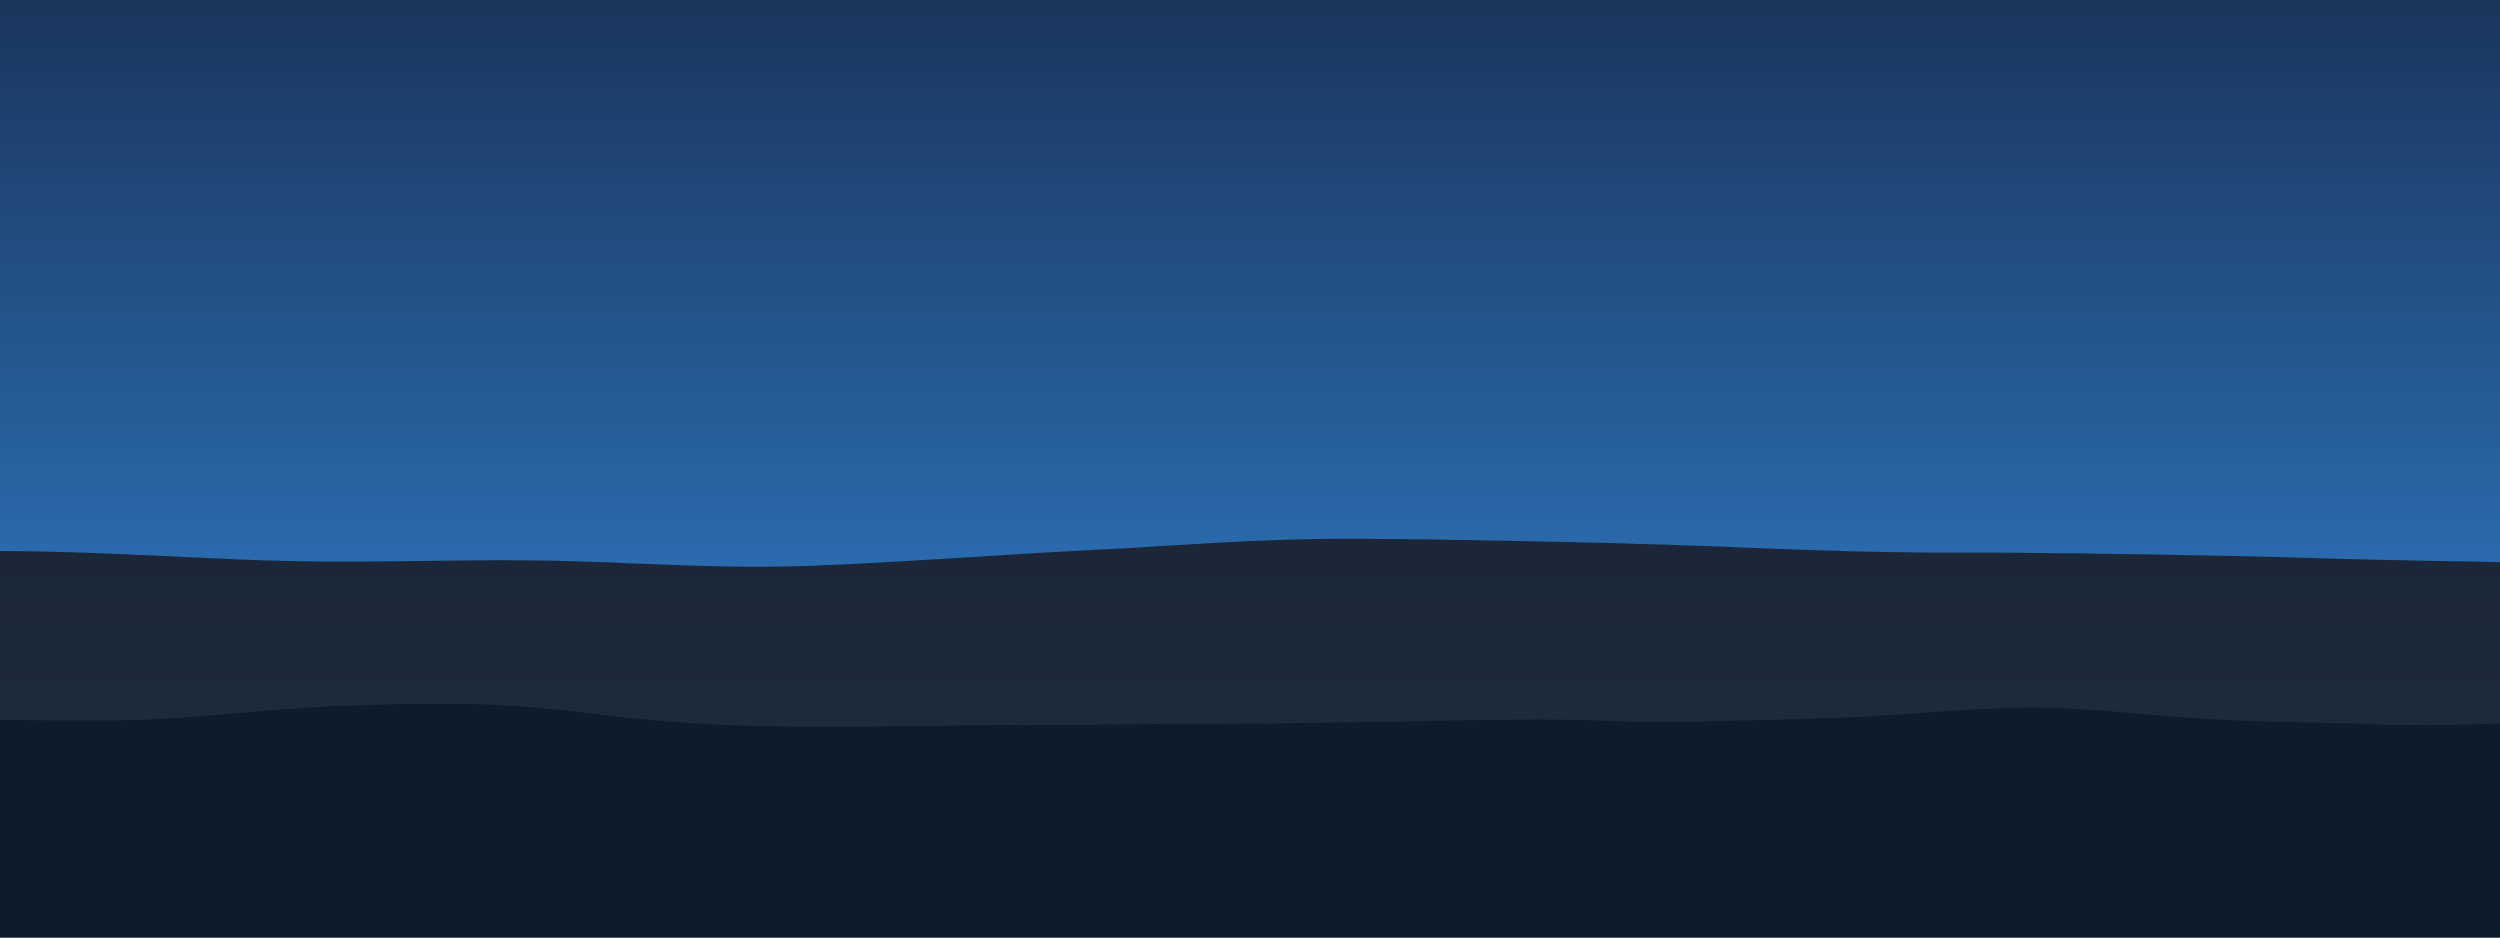
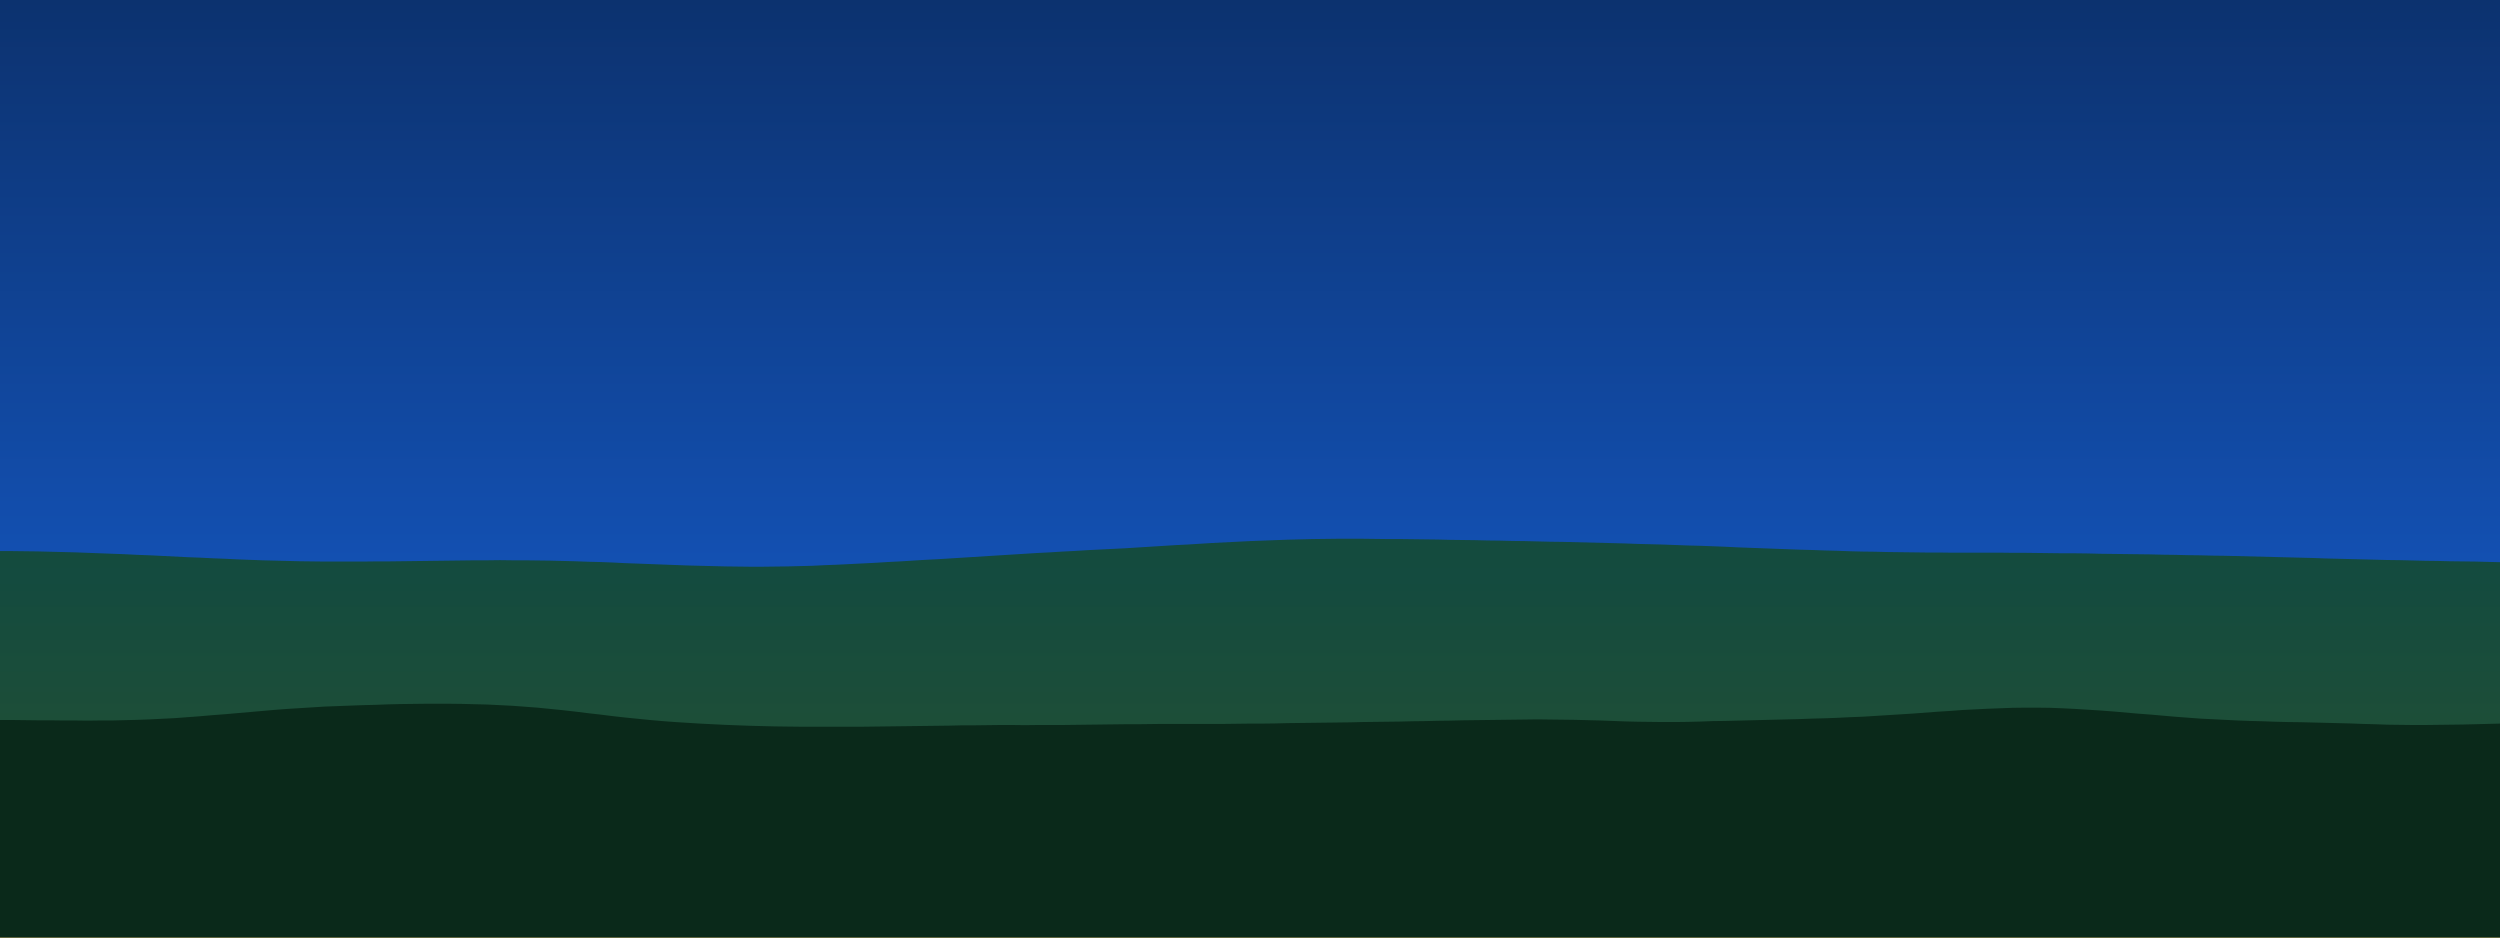
<svg xmlns="http://www.w3.org/2000/svg" viewBox="0 0 1600 600" preserveAspectRatio="xMidYMax slice">
  <defs>
    <linearGradient id="sky" x1="0" y1="0" x2="0" y2="1">
-       <stop offset="0" style="stop-color:#1A365D" />
-       <stop offset=".62" style="stop-color:#2B6CB0" />
-       <stop offset="1" style="stop-color:#63B3ED" />
+       <stop offset="0" style="stop-color:#0C326F" />
+       <stop offset=".62" style="stop-color:#1351B4" />
+       <stop offset="1" style="stop-color:#F59E0B" />
    </linearGradient>
  </defs>
  <rect width="1600" height="600" fill="url(#sky)" />
-   <path d="M0 600L0 352.7L8 352.7L16 352.8L24 352.9L32 353.1L40 353.3L48 353.5L56 353.8L64 354.1L72 354.4L80 354.7L88 355.1L96 355.4L104 355.8L112 356.2L120 356.6L128 356.9L136 357.3L144 357.6L152 358.0L160 358.3L168 358.6L176 358.8L184 359.0L192 359.2L200 359.3L208 359.4L216 359.4L224 359.4L232 359.4L240 359.3L248 359.3L256 359.2L264 359.1L272 359.0L280 358.9L288 358.8L296 358.7L304 358.6L312 358.6L320 358.5L328 358.6L336 358.6L344 358.7L352 358.8L360 359.0L368 359.2L376 359.5L384 359.7L392 360.0L400 360.4L408 360.7L416 361.0L424 361.3L432 361.6L440 361.9L448 362.1L456 362.3L464 362.5L472 362.6L480 362.7L488 362.7L496 362.6L504 362.5L512 362.3L520 362.1L528 361.7L536 361.4L544 361.0L552 360.6L560 360.2L568 359.7L576 359.3L584 358.8L592 358.3L600 357.9L608 357.4L616 356.9L624 356.4L632 355.9L640 355.4L648 354.9L656 354.4L664 353.9L672 353.5L680 353.0L688 352.6L696 352.1L704 351.7L712 351.3L720 350.9L728 350.4L736 349.9L744 349.4L752 348.9L760 348.5L768 348.0L776 347.5L784 347.1L792 346.7L800 346.3L808 346.0L816 345.7L824 345.4L832 345.2L840 345.0L848 344.9L856 344.8L864 344.8L872 344.8L880 344.9L888 345.0L896 345.0L904 345.1L912 345.2L920 345.3L928 345.5L936 345.6L944 345.7L952 345.9L960 346.0L968 346.2L976 346.3L984 346.5L992 346.7L1000 346.8L1008 347.0L1016 347.2L1024 347.4L1032 347.6L1040 347.8L1048 348.1L1056 348.3L1064 348.5L1072 348.8L1080 349.1L1088 349.3L1096 349.6L1104 349.9L1112 350.3L1120 350.6L1128 350.9L1136 351.2L1144 351.5L1152 351.8L1160 352.0L1168 352.3L1176 352.5L1184 352.8L1192 353.0L1200 353.1L1208 353.3L1216 353.4L1224 353.5L1232 353.6L1240 353.6L1248 353.7L1256 353.7L1264 353.7L1272 353.7L1280 353.7L1288 353.8L1296 353.8L1304 353.9L1312 354.0L1320 354.1L1328 354.1L1336 354.2L1344 354.4L1352 354.5L1360 354.6L1368 354.7L1376 354.8L1384 355.0L1392 355.1L1400 355.3L1408 355.4L1416 355.6L1424 355.7L1432 355.9L1440 356.1L1448 356.3L1456 356.5L1464 356.7L1472 356.9L1480 357.1L1488 357.4L1496 357.6L1504 357.8L1512 358.0L1520 358.2L1528 358.4L1536 358.5L1544 358.7L1552 358.9L1560 359.0L1568 359.2L1576 359.3L1584 359.4L1592 359.6L1600 359.8L1600 600Z" fill="#1A202C" opacity=".9" />
-   <path d="M0 600L0 460.8L8 460.8L16 460.9L24 461.0L32 461.0L40 461.1L48 461.1L56 461.2L64 461.1L72 461.1L80 460.9L88 460.7L96 460.4L104 460.0L112 459.6L120 459.0L128 458.4L136 457.7L144 457.1L152 456.4L160 455.7L168 455.0L176 454.3L184 453.7L192 453.2L200 452.7L208 452.2L216 451.9L224 451.6L232 451.3L240 451.1L248 450.8L256 450.6L264 450.5L272 450.4L280 450.4L288 450.4L296 450.5L304 450.7L312 450.9L320 451.3L328 451.7L336 452.3L344 452.9L352 453.7L360 454.5L368 455.4L376 456.4L384 457.3L392 458.3L400 459.2L408 460.0L416 460.8L424 461.5L432 462.1L440 462.6L448 463.1L456 463.5L464 463.9L472 464.2L480 464.5L488 464.7L496 464.9L504 465.0L512 465.1L520 465.1L528 465.1L536 465.1L544 465.1L552 465.1L560 465.0L568 464.9L576 464.8L584 464.7L592 464.6L600 464.5L608 464.4L616 464.2L624 464.2L632 464.1L640 464.0L648 464.0L656 464.1L664 464.0L672 464.0L680 464.0L688 463.9L696 463.8L704 463.7L712 463.6L720 463.5L728 463.5L736 463.4L744 463.3L752 463.3L760 463.3L768 463.3L776 463.3L784 463.3L792 463.2L800 463.1L808 463.1L816 463.0L824 462.8L832 462.7L840 462.6L848 462.5L856 462.4L864 462.3L872 462.1L880 462.0L888 461.9L896 461.8L904 461.6L912 461.5L920 461.3L928 461.2L936 461.0L944 460.9L952 460.8L960 460.7L968 460.6L976 460.5L984 460.4L992 460.5L1000 460.6L1008 460.7L1016 460.9L1024 461.1L1032 461.4L1040 461.7L1048 461.9L1056 462.0L1064 462.1L1072 462.1L1080 462.0L1088 461.8L1096 461.5L1104 461.4L1112 461.2L1120 461.0L1128 460.8L1136 460.6L1144 460.4L1152 460.2L1160 459.9L1168 459.7L1176 459.4L1184 459.0L1192 458.7L1200 458.2L1208 457.7L1216 457.2L1224 456.7L1232 456.1L1240 455.5L1248 455.0L1256 454.4L1264 454.0L1272 453.6L1280 453.3L1288 453.0L1296 452.9L1304 452.9L1312 453.0L1320 453.3L1328 453.7L1336 454.2L1344 454.7L1352 455.3L1360 456.0L1368 456.7L1376 457.3L1384 458.0L1392 458.7L1400 459.3L1408 459.9L1416 460.3L1424 460.7L1432 461.1L1440 461.4L1448 461.6L1456 461.9L1464 462.1L1472 462.2L1480 462.4L1488 462.6L1496 462.8L1504 463.0L1512 463.3L1520 463.5L1528 463.8L1536 463.9L1544 464.0L1552 464.0L1560 463.9L1568 463.8L1576 463.7L1584 463.5L1592 463.3L1600 463.1L1600 600Z" fill="#0D1B2A" />
+   <path d="M0 600L0 352.7L8 352.7L16 352.8L24 352.9L32 353.1L40 353.3L48 353.5L56 353.8L64 354.1L72 354.4L80 354.7L88 355.1L96 355.4L104 355.8L112 356.2L120 356.6L128 356.9L136 357.3L144 357.6L152 358.0L160 358.3L168 358.6L176 358.8L184 359.0L192 359.2L200 359.3L208 359.4L216 359.4L224 359.4L232 359.4L240 359.3L248 359.3L256 359.2L264 359.1L272 359.0L280 358.9L288 358.8L296 358.7L304 358.6L312 358.6L320 358.5L328 358.6L336 358.6L344 358.7L352 358.8L360 359.0L368 359.2L376 359.5L384 359.7L392 360.0L400 360.4L408 360.7L416 361.0L424 361.3L432 361.6L440 361.9L448 362.1L456 362.3L464 362.5L472 362.6L480 362.7L488 362.7L496 362.6L504 362.5L512 362.3L520 362.1L528 361.7L536 361.4L544 361.0L552 360.6L560 360.2L568 359.7L576 359.3L584 358.8L592 358.3L600 357.9L608 357.4L616 356.9L624 356.4L632 355.9L640 355.4L648 354.9L656 354.4L664 353.9L672 353.5L680 353.0L688 352.6L696 352.1L704 351.7L712 351.3L720 350.9L728 350.4L736 349.9L744 349.4L752 348.9L760 348.5L768 348.0L776 347.5L784 347.1L792 346.7L800 346.3L808 346.0L816 345.7L824 345.4L832 345.2L840 345.0L848 344.9L856 344.8L864 344.8L872 344.8L880 344.9L888 345.0L896 345.0L904 345.1L912 345.2L920 345.3L928 345.5L936 345.6L944 345.7L952 345.9L960 346.0L968 346.2L976 346.3L984 346.5L992 346.7L1000 346.8L1008 347.0L1016 347.2L1024 347.4L1032 347.6L1040 347.8L1048 348.1L1056 348.3L1064 348.5L1072 348.8L1080 349.1L1088 349.3L1096 349.6L1104 349.9L1112 350.3L1120 350.6L1128 350.9L1136 351.2L1144 351.5L1152 351.8L1160 352.0L1168 352.3L1176 352.5L1184 352.8L1192 353.0L1200 353.1L1208 353.3L1216 353.4L1224 353.5L1232 353.6L1240 353.6L1248 353.7L1256 353.7L1264 353.7L1272 353.7L1280 353.7L1288 353.8L1296 353.8L1304 353.9L1312 354.0L1320 354.1L1328 354.1L1336 354.2L1344 354.4L1352 354.5L1360 354.6L1368 354.7L1376 354.8L1384 355.0L1392 355.1L1400 355.3L1408 355.4L1416 355.6L1424 355.7L1432 355.9L1440 356.1L1448 356.3L1456 356.5L1464 356.7L1472 356.9L1480 357.1L1488 357.4L1496 357.6L1504 357.8L1512 358.0L1520 358.2L1528 358.4L1536 358.5L1544 358.7L1552 358.9L1560 359.0L1568 359.2L1576 359.3L1584 359.4L1592 359.6L1600 359.8L1600 600Z" fill="#144A32" opacity=".9" />
+   <path d="M0 600L0 460.8L8 460.8L16 460.9L24 461.0L32 461.0L40 461.1L48 461.1L56 461.2L64 461.1L72 461.1L80 460.9L88 460.7L96 460.4L104 460.0L112 459.6L120 459.0L128 458.4L136 457.7L144 457.1L152 456.4L160 455.7L168 455.0L176 454.3L184 453.7L192 453.2L200 452.7L208 452.2L216 451.9L224 451.6L232 451.3L240 451.1L248 450.8L256 450.6L264 450.5L272 450.4L280 450.4L288 450.4L296 450.5L304 450.7L312 450.9L320 451.3L328 451.7L336 452.3L344 452.9L352 453.7L360 454.5L368 455.4L376 456.4L384 457.3L392 458.3L400 459.2L408 460.0L416 460.8L424 461.5L432 462.1L440 462.6L448 463.1L456 463.5L464 463.9L472 464.2L480 464.5L488 464.7L496 464.9L504 465.0L512 465.1L520 465.1L528 465.1L536 465.1L544 465.1L552 465.1L560 465.0L568 464.9L576 464.8L584 464.7L592 464.6L600 464.5L608 464.4L616 464.2L624 464.2L632 464.1L640 464.0L648 464.0L656 464.1L664 464.0L672 464.0L680 464.0L688 463.9L696 463.8L704 463.7L712 463.6L720 463.5L728 463.5L736 463.4L744 463.3L752 463.3L760 463.3L768 463.3L776 463.3L784 463.3L792 463.2L800 463.1L808 463.1L816 463.0L824 462.8L832 462.7L840 462.6L848 462.5L856 462.4L864 462.3L872 462.1L880 462.0L888 461.9L896 461.8L904 461.6L912 461.5L920 461.3L928 461.2L936 461.0L944 460.9L952 460.8L960 460.7L968 460.6L976 460.5L984 460.4L992 460.5L1000 460.6L1008 460.7L1016 460.9L1024 461.1L1032 461.4L1040 461.7L1048 461.9L1056 462.0L1064 462.1L1072 462.1L1080 462.0L1088 461.8L1096 461.5L1104 461.4L1112 461.2L1120 461.0L1128 460.8L1136 460.6L1144 460.4L1152 460.2L1160 459.9L1168 459.7L1176 459.4L1184 459.0L1192 458.7L1200 458.2L1208 457.7L1216 457.2L1224 456.7L1232 456.1L1240 455.5L1248 455.0L1256 454.4L1264 454.0L1272 453.6L1280 453.3L1288 453.0L1296 452.9L1304 452.9L1312 453.0L1320 453.3L1328 453.7L1336 454.2L1344 454.7L1352 455.3L1360 456.0L1368 456.7L1376 457.3L1384 458.0L1392 458.7L1400 459.3L1408 459.9L1416 460.3L1424 460.7L1432 461.1L1440 461.4L1448 461.6L1456 461.9L1464 462.1L1472 462.2L1480 462.4L1488 462.6L1496 462.8L1504 463.0L1512 463.3L1520 463.5L1528 463.8L1536 463.9L1544 464.0L1552 464.0L1560 463.9L1568 463.8L1576 463.7L1584 463.5L1592 463.3L1600 463.1L1600 600Z" fill="#0A291A" />
</svg>
